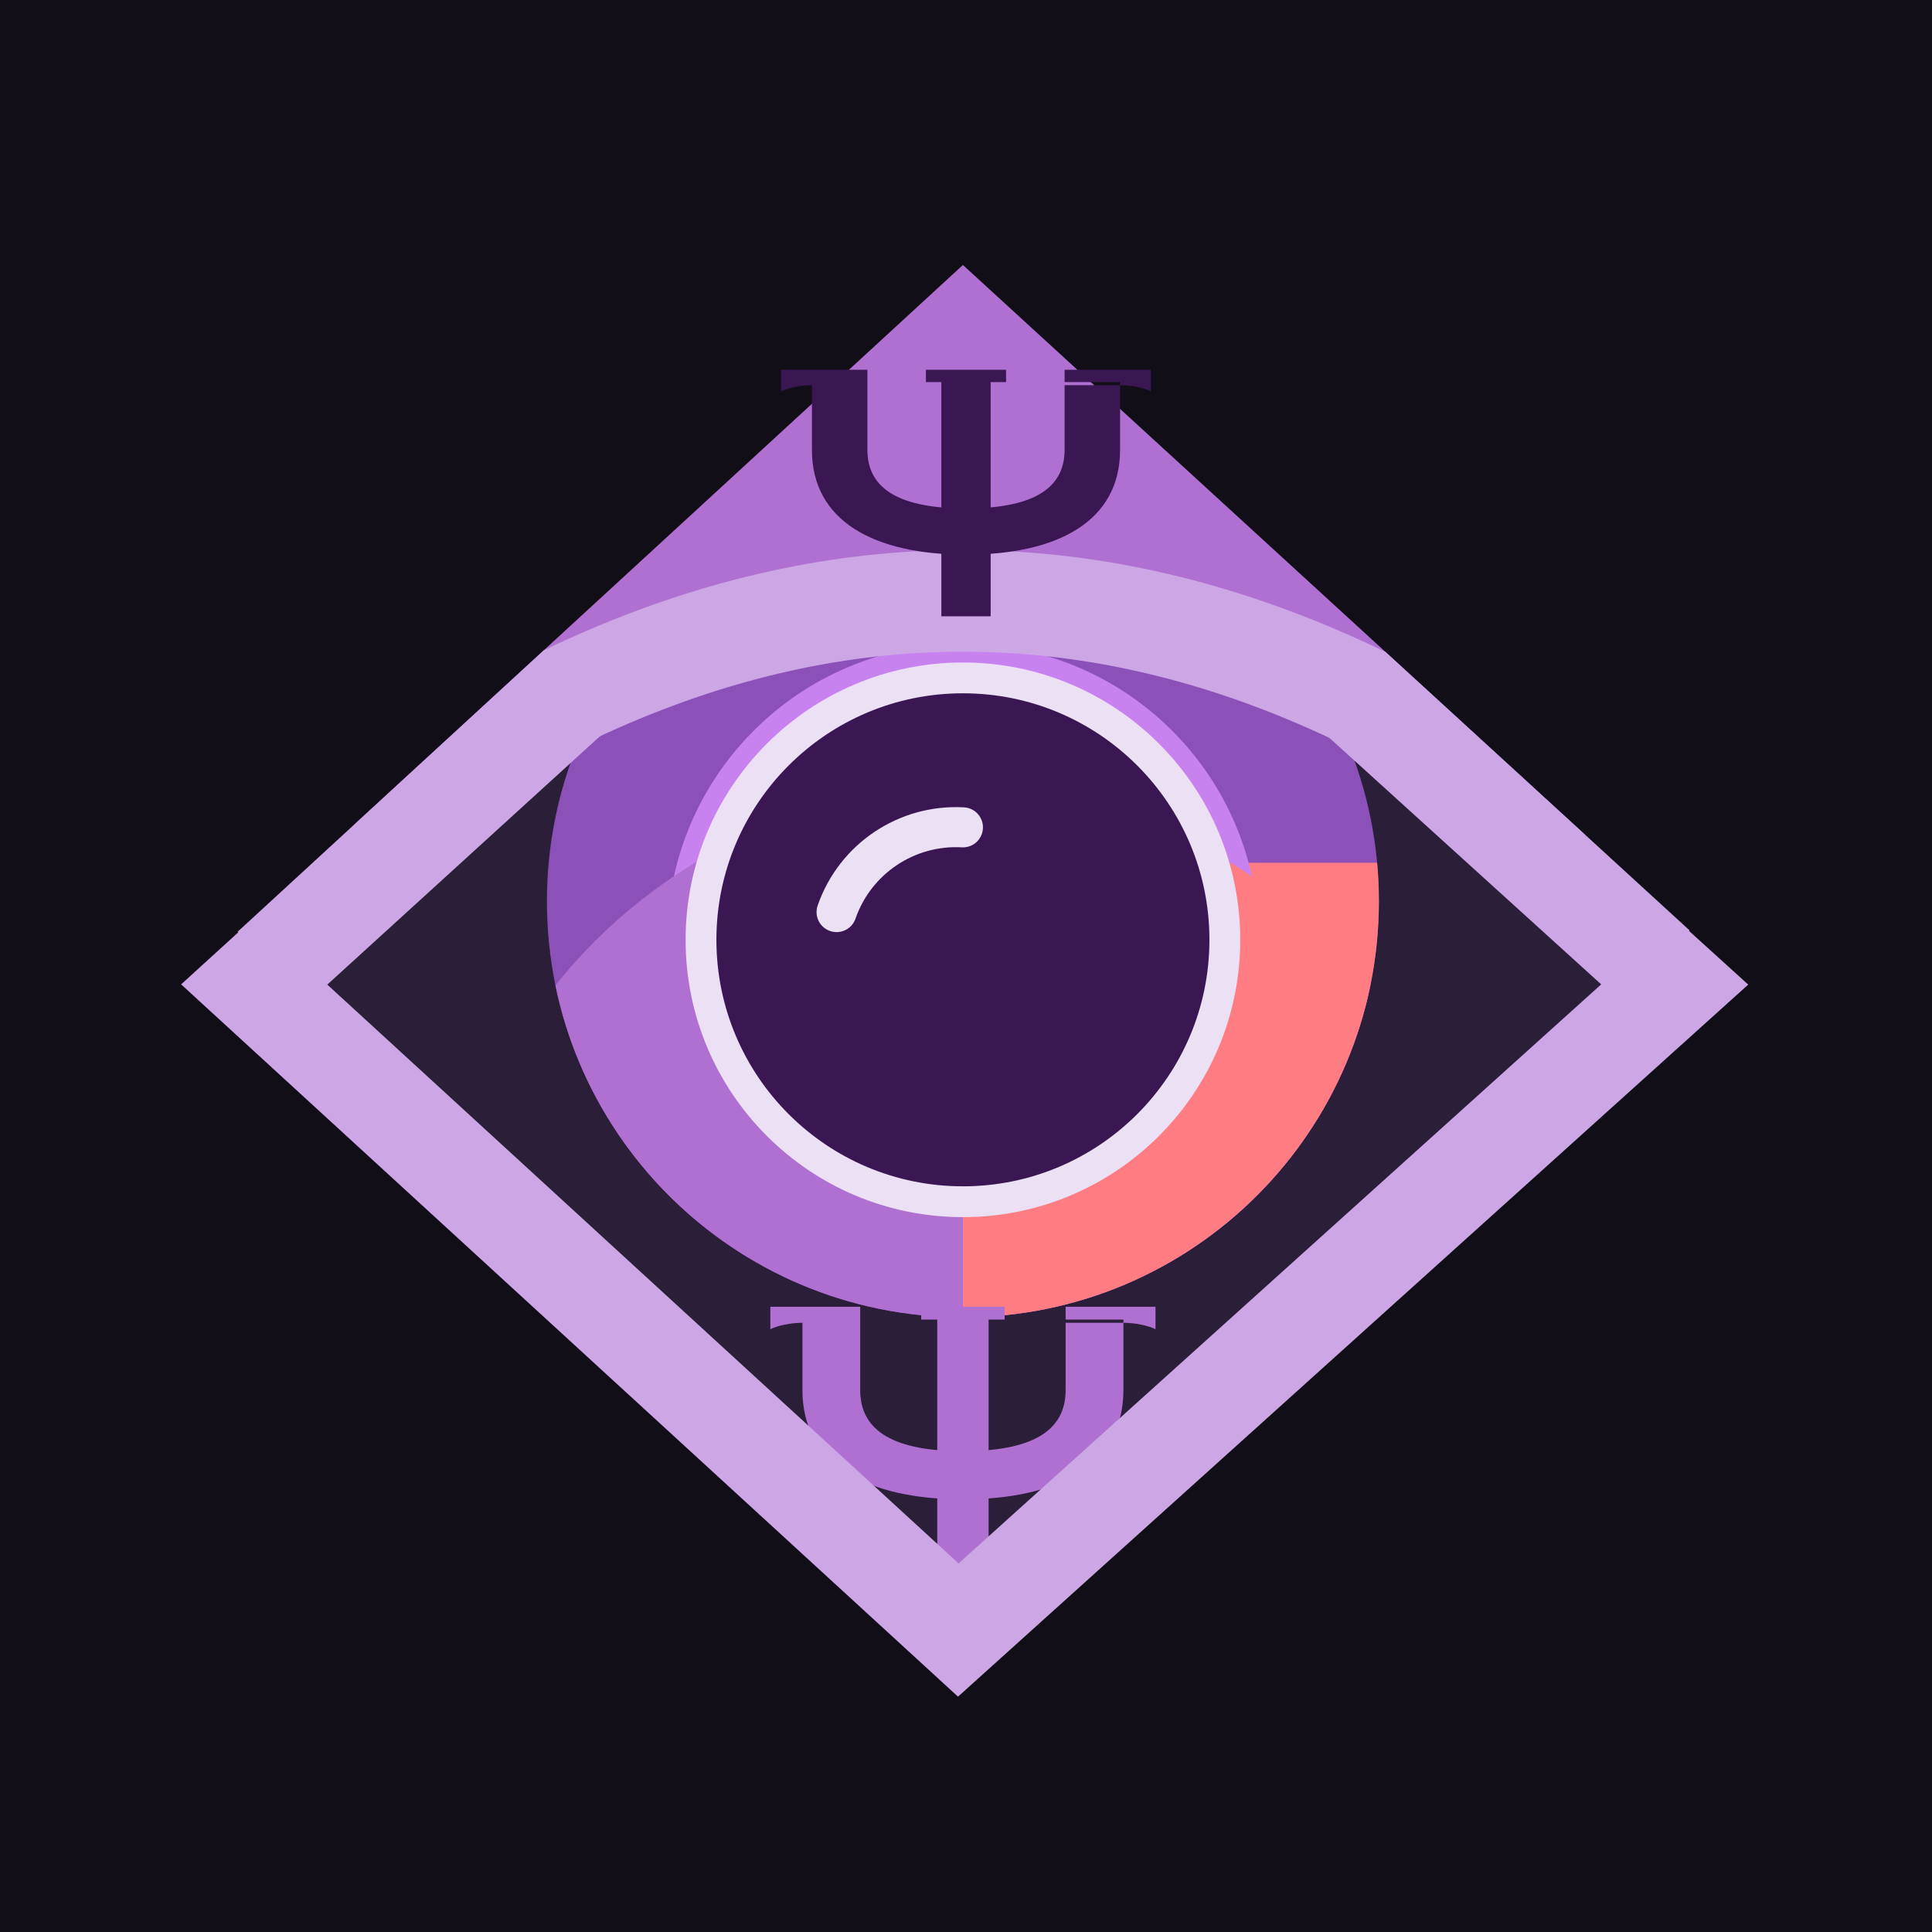
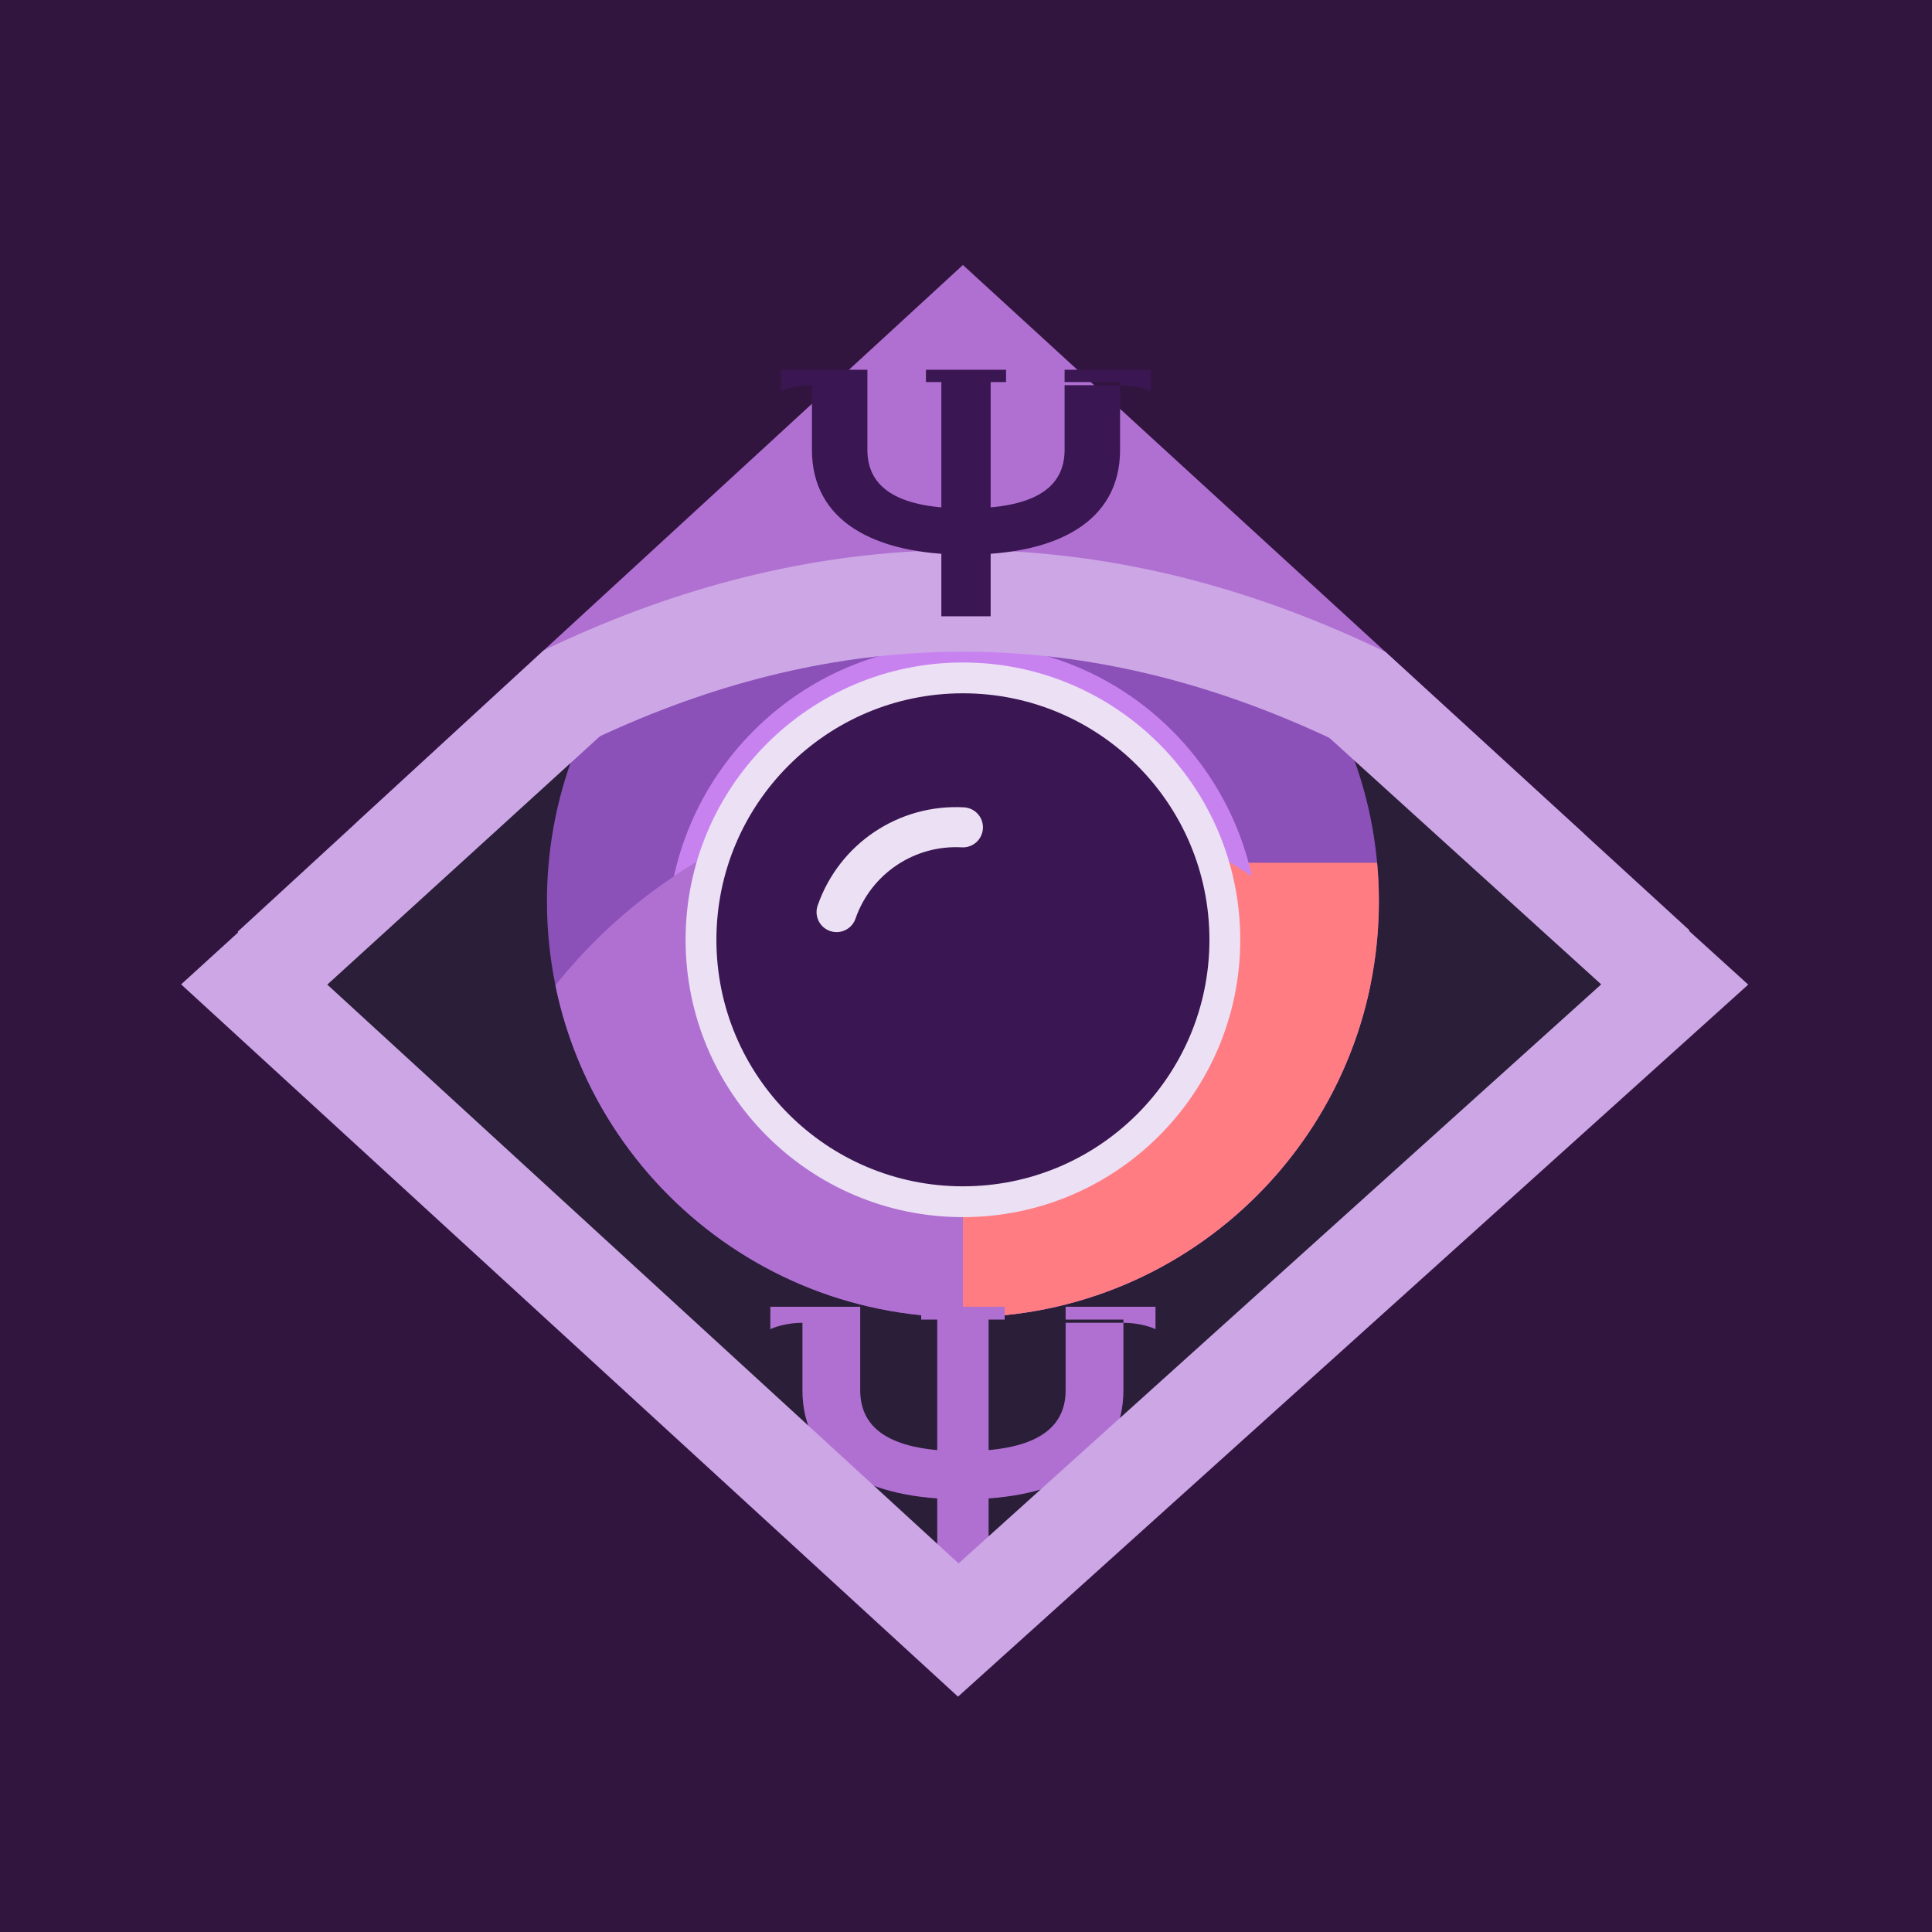
<svg xmlns="http://www.w3.org/2000/svg" viewBox="0 0 1254 1254" role="img" aria-label="Logo Psivanoda">
  <defs>
    <clipPath id="d2">
      <polygon points="625,220 1087,639 622,1058 165,639" />
    </clipPath>
    <clipPath id="o2">
      <polygon points="625,172 1135,639 622,1106 117,639" />
    </clipPath>
    <clipPath id="b2">
      <path d="M0,1254L0,700L150,600Q625,180 1100,600L1254,700L1254,1254Z" />
    </clipPath>
    <clipPath id="i2">
      <circle cx="625" cy="585" r="270" />
    </clipPath>
    <clipPath id="u2">
      <path clip-rule="evenodd" d="M0,0H1254V1254H0Z M287,850a338,338 0 1,0 676,0a338,338 0 1,0 -676,0Z" />
    </clipPath>
    <symbol id="psi2" viewBox="0 0 240 160">
      <path d="M20,8H56V52C56,78 78,90 120,90C162,90 184,78 184,52V8H220V52C220,98 180,120 120,120C60,120 20,98 20,52Z M0,0H56V10H20C12,10 4,12 0,14Z M240,0H184V10H220C228,10 236,12 240,14Z M104,0H136V160H104Z M94,0H146V8H94Z" />
    </symbol>
  </defs>
-   <rect width="1254" height="1254" fill="#120E18" />
+   <rect width="1254" height="1254" fill="#32153f" />
  <g clip-path="url(#d2)">
    <rect width="1254" height="1254" fill="#2A1E38" />
    <g clip-path="url(#i2)">
      <rect width="1254" height="1254" fill="#8C50B9" />
      <circle cx="625" cy="850" r="338" fill="#B070D2" />
      <rect x="625" y="560" width="400" height="400" fill="#FF7D82" />
    </g>
    <circle cx="625" cy="610" r="192" fill="#C882F0" clip-path="url(#u2)" />
    <circle cx="625" cy="610" r="180" fill="#ECE0F5" />
    <circle cx="625" cy="610" r="160" fill="#3A1652" />
    <path d="M543,592A82,82 0 0 1 625,537" fill="none" stroke="#ECE0F5" stroke-width="26" stroke-linecap="round" />
    <use href="#psi2" x="500" y="848" width="250" height="167" fill="#B070D2" />
  </g>
  <polygon clip-path="url(#b2)" points="625,220 1087,639 622,1058 165,639" fill="none" stroke="#CDA6E6" stroke-width="64" />
  <g clip-path="url(#o2)">
    <path d="M150,600Q625,180 1100,600L1100,0L150,0Z" fill="#B070D2" />
    <path d="M150,600Q625,180 1100,600" fill="none" stroke="#CDA6E6" stroke-width="66" />
  </g>
  <use href="#psi2" x="507" y="240" width="240" height="160" fill="#3A1652" />
</svg>
